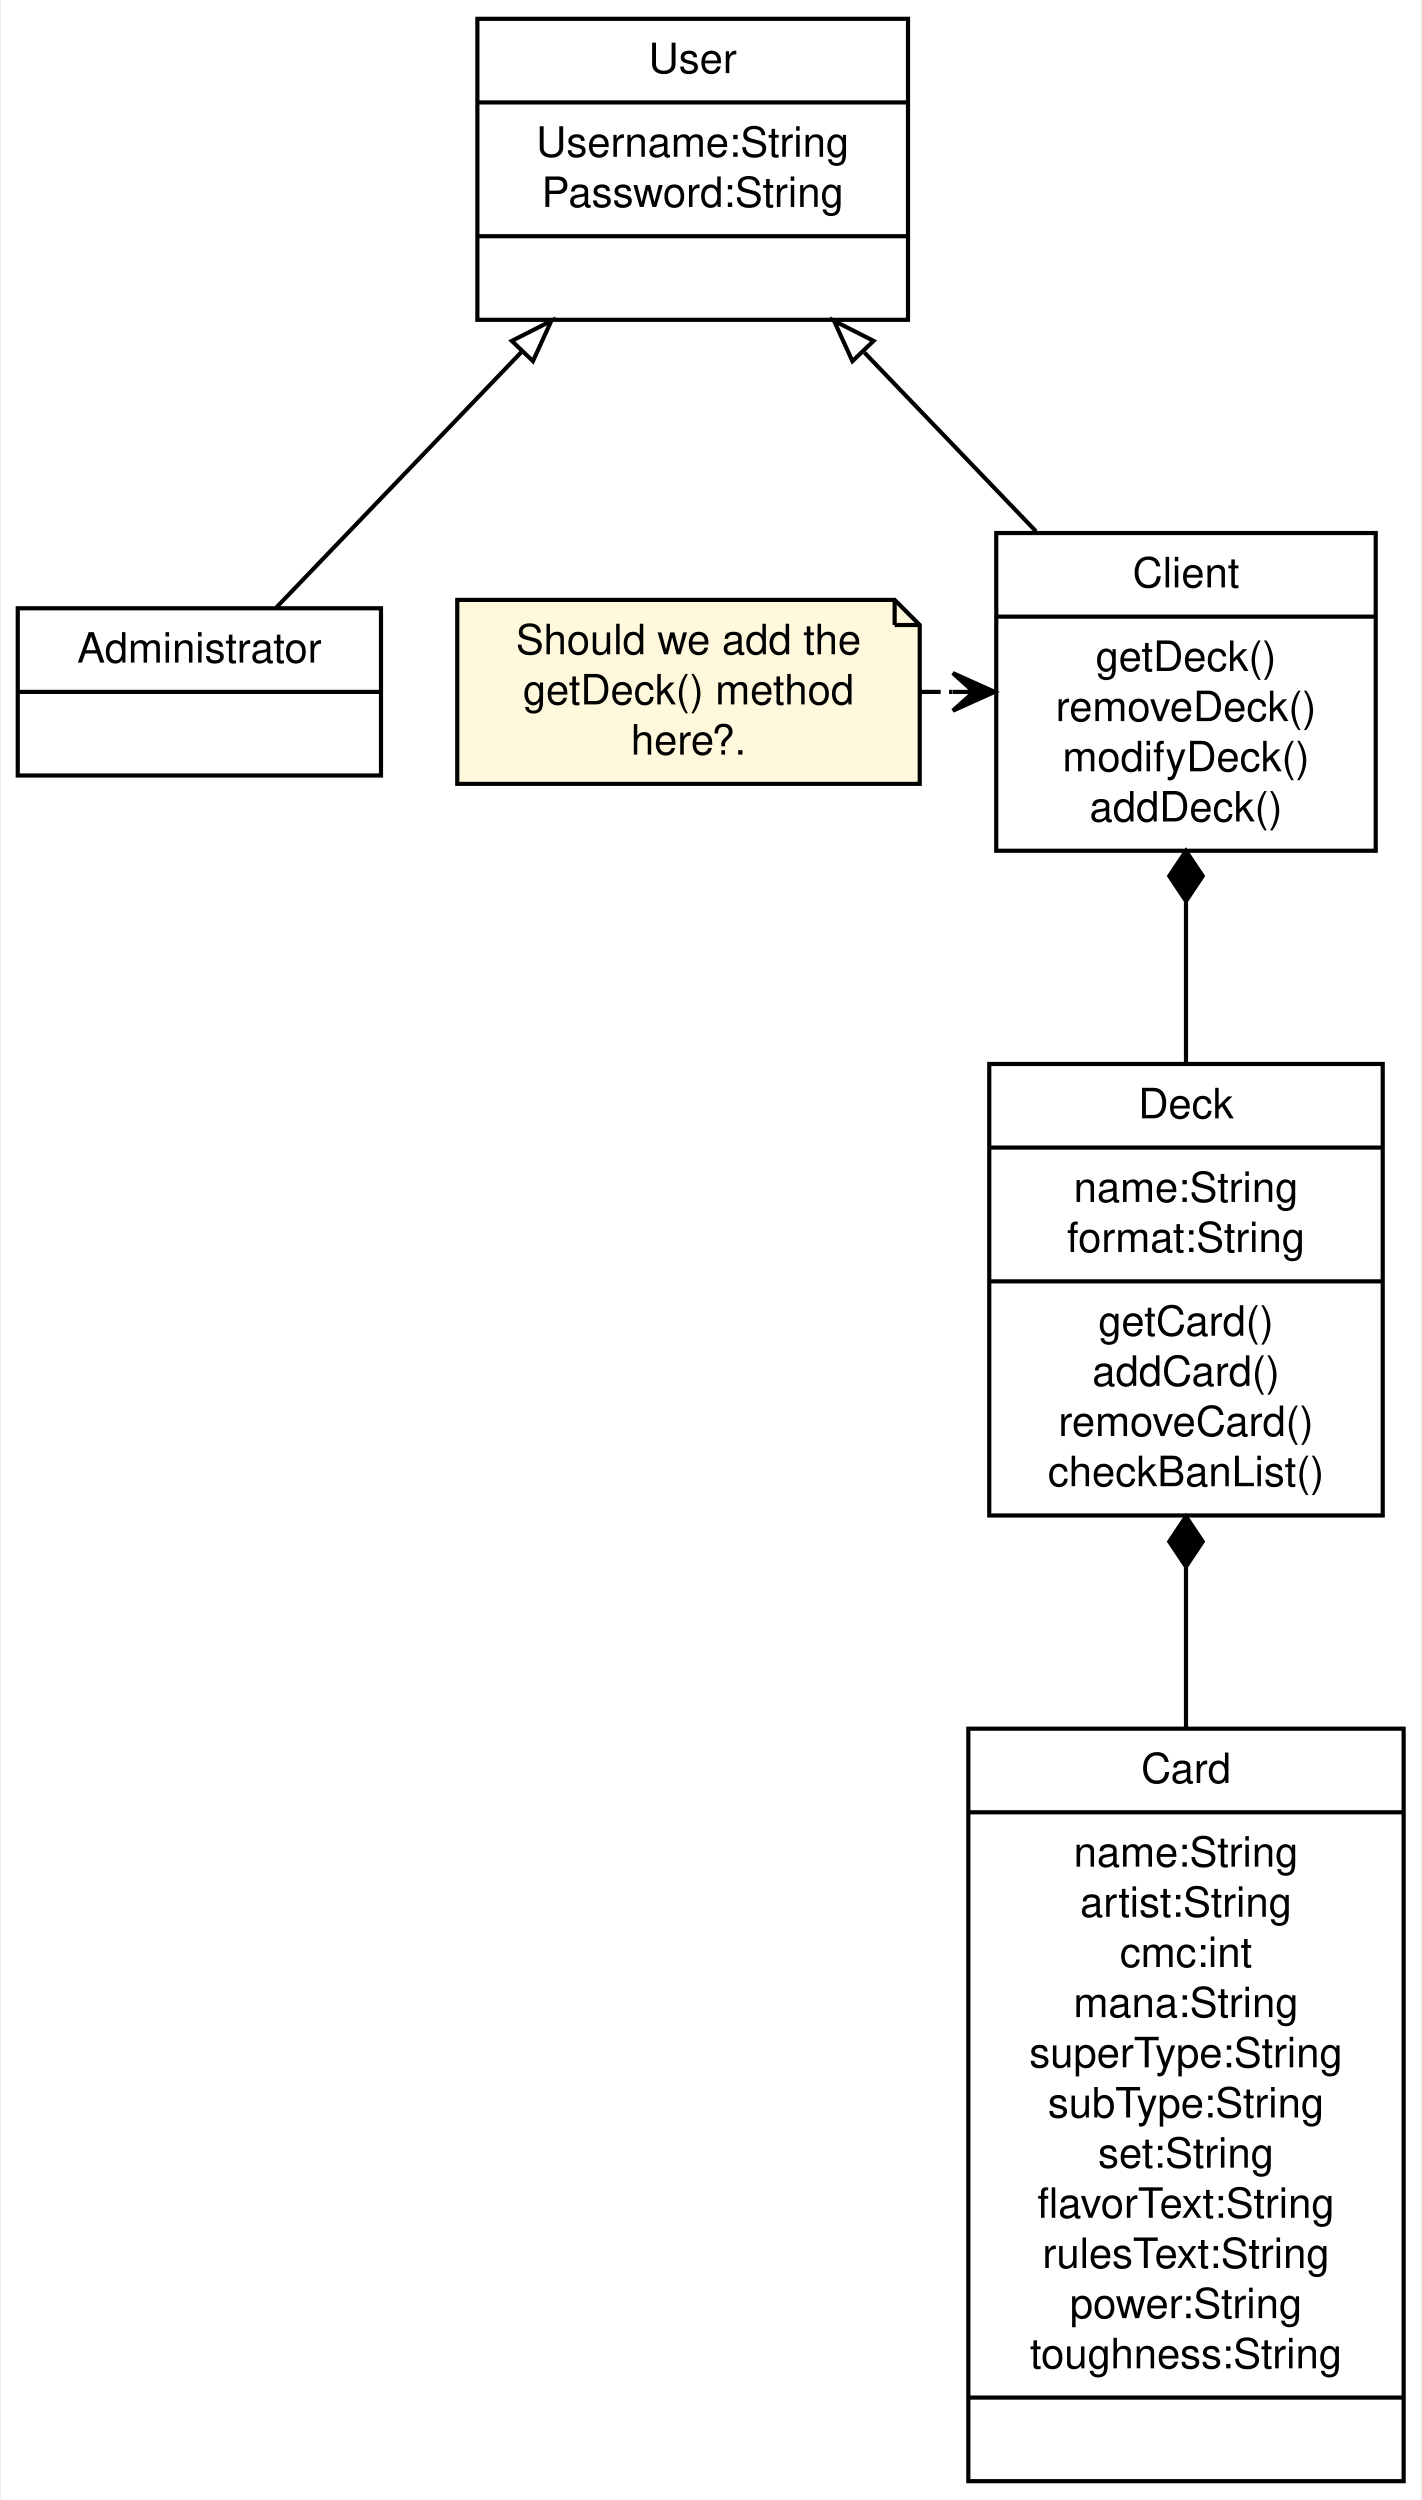
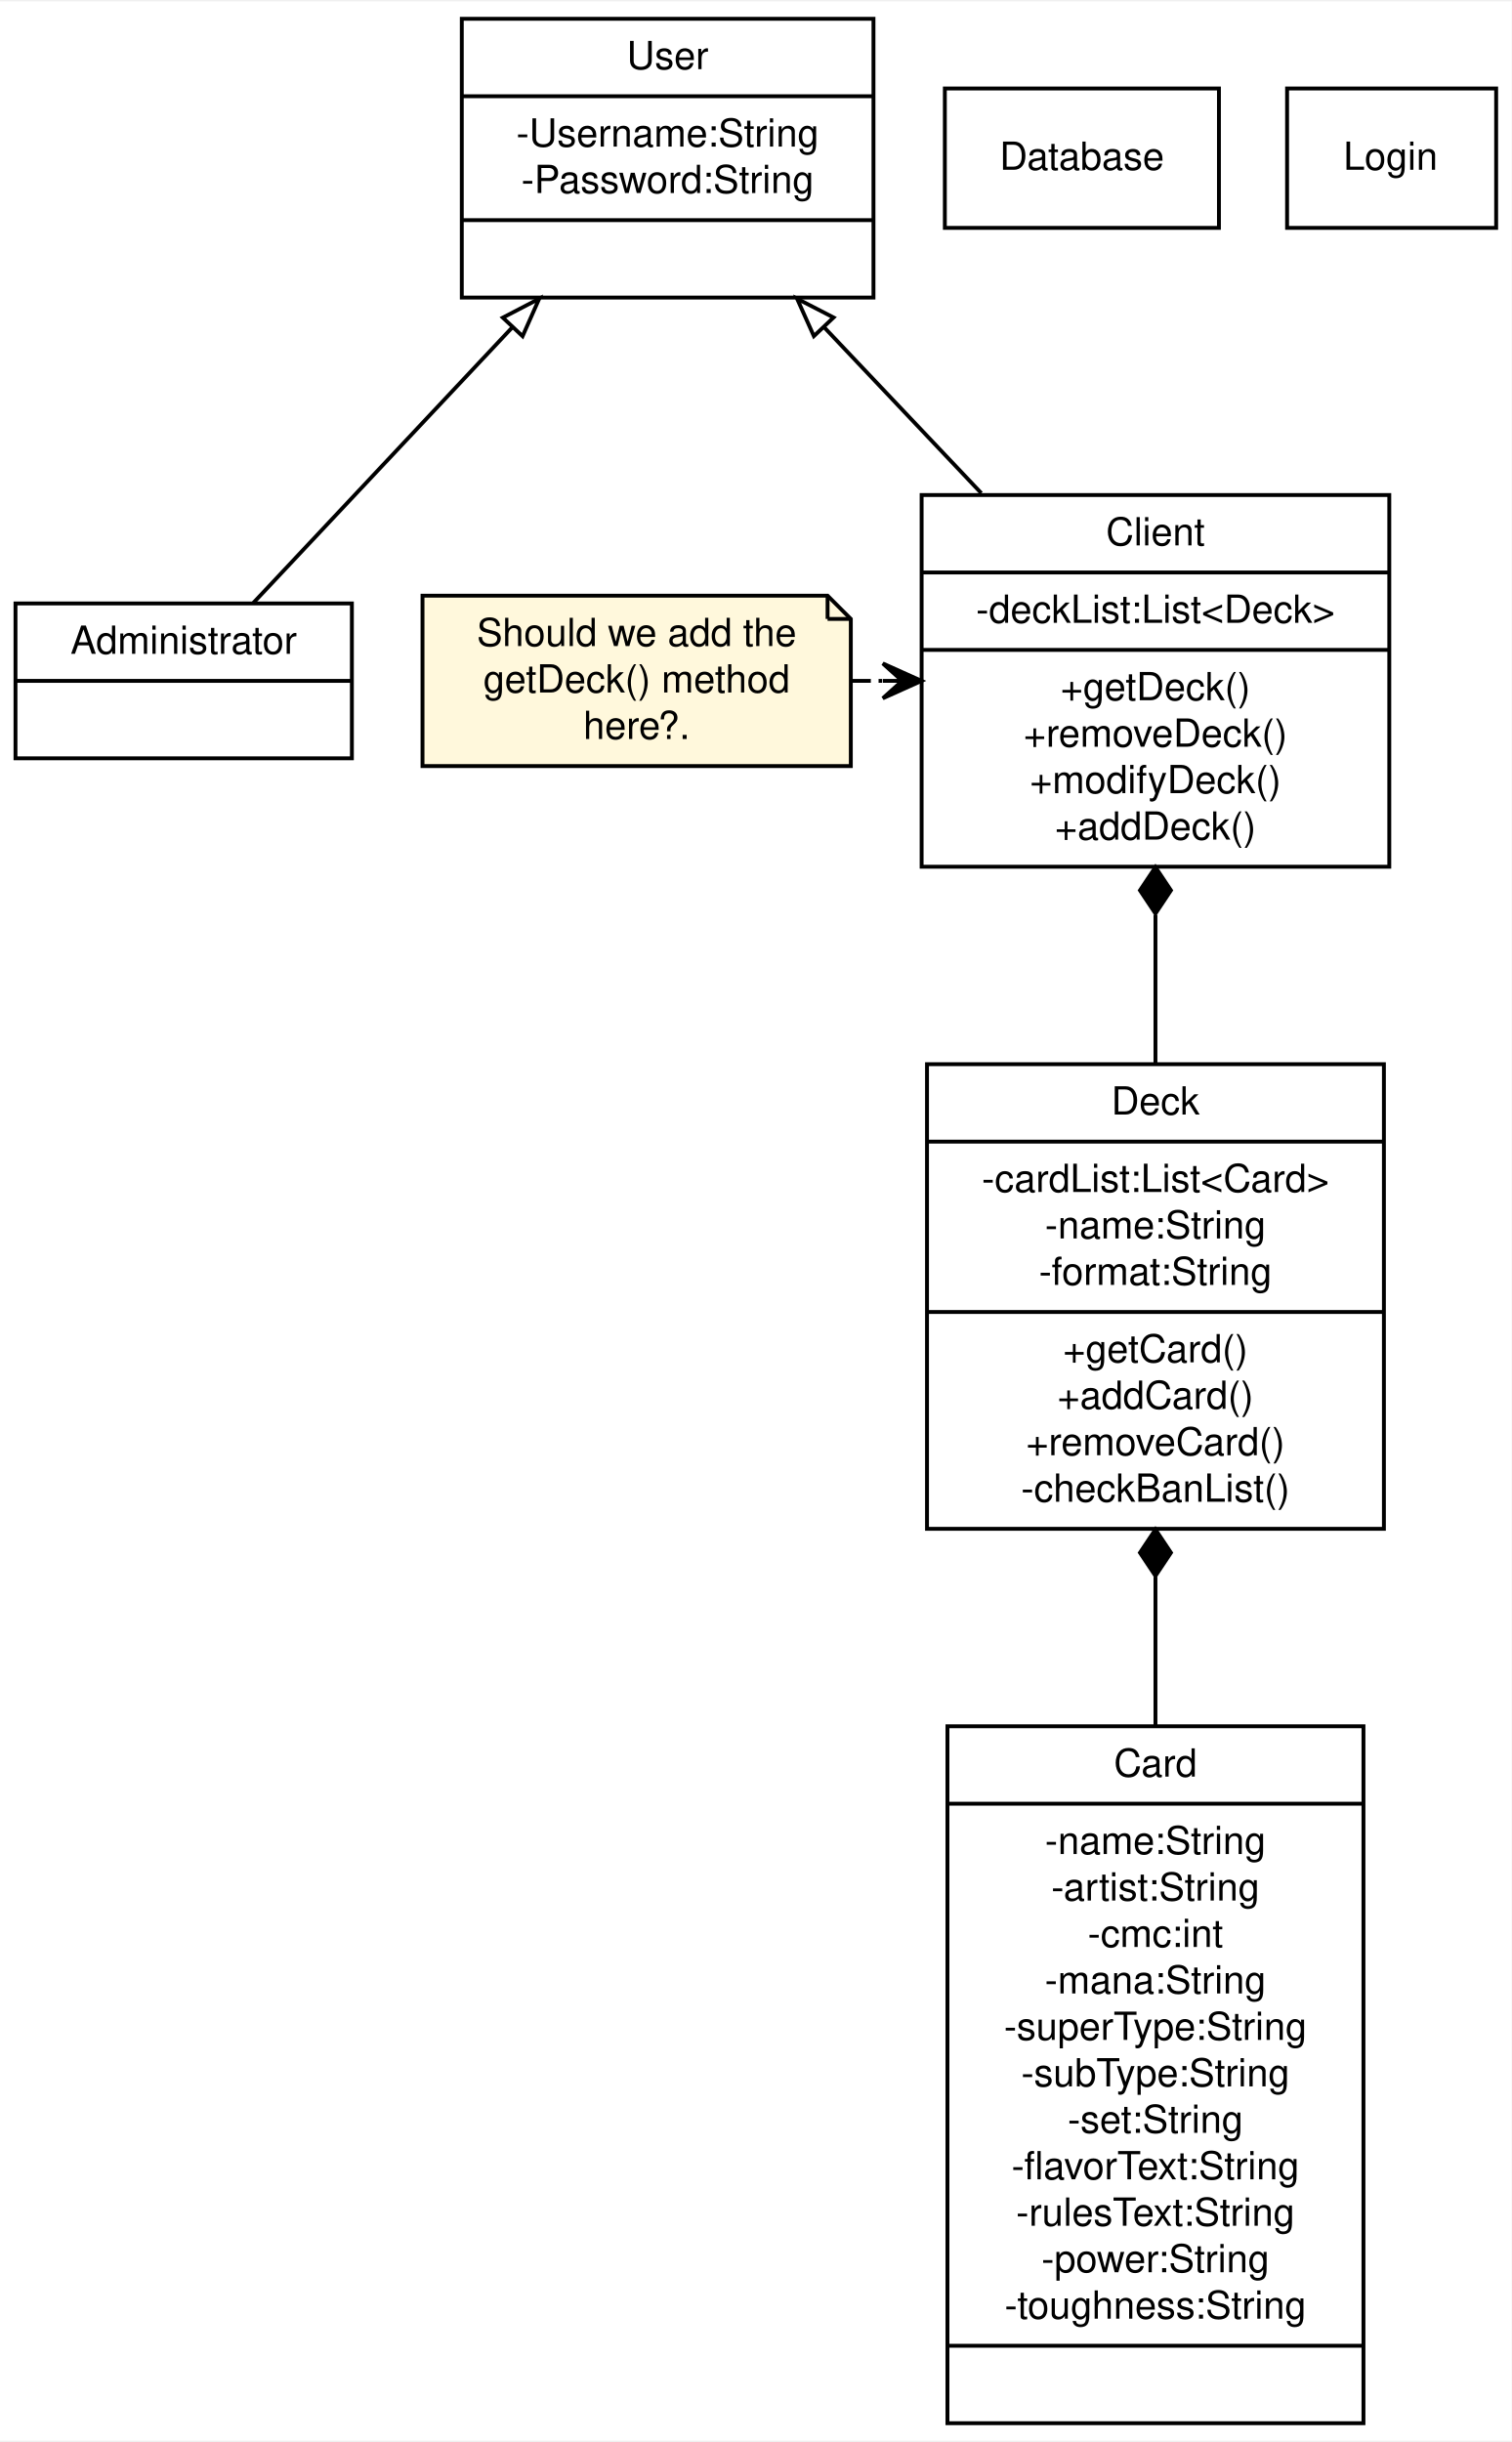
- <svg xmlns="http://www.w3.org/2000/svg" width="340pt" height="598pt" viewBox="0.00 0.00 339.51 598.00">
-   <g id="graph0" class="graph" transform="scale(1 1) rotate(0) translate(4 594)">
-     <polygon fill="white" stroke="none" points="-4,4 -4,-594 335.507,-594 335.507,4 -4,4" />
+ <svg xmlns="http://www.w3.org/2000/svg" width="390pt" height="630pt" viewBox="0.00 0.00 390.44 630.00">
+   <g id="graph0" class="graph" transform="scale(1 1) rotate(0) translate(4 626)">
+     <polygon fill="white" stroke="none" points="-4,4 -4,-626 386.444,-626 386.444,4 -4,4" />
    <g id="node1" class="node">
-       <polygon fill="none" stroke="black" points="109.941,-517.5 109.941,-589.5 212.947,-589.5 212.947,-517.5 109.941,-517.5" />
-       <text text-anchor="middle" x="161.444" y="-576.5" font-family="Helvetica,sans-Serif" font-size="10.00">User</text>
-       <polyline fill="none" stroke="black" points="109.941,-569.5 212.947,-569.5 " />
-       <text text-anchor="middle" x="161.444" y="-556.5" font-family="Helvetica,sans-Serif" font-size="10.00">Username:String</text>
-       <text text-anchor="middle" x="161.444" y="-544.5" font-family="Helvetica,sans-Serif" font-size="10.00">Password:String</text>
-       <polyline fill="none" stroke="black" points="109.941,-537.5 212.947,-537.5 " />
-       <text text-anchor="middle" x="161.444" y="-524.5" font-family="Helvetica,sans-Serif" font-size="10.00"> </text>
+       <polygon fill="none" stroke="black" points="115.277,-549.5 115.277,-621.5 221.612,-621.5 221.612,-549.5 115.277,-549.5" />
+       <text text-anchor="middle" x="168.444" y="-608.5" font-family="Helvetica,sans-Serif" font-size="10.00">User</text>
+       <polyline fill="none" stroke="black" points="115.277,-601.5 221.612,-601.5 " />
+       <text text-anchor="middle" x="168.444" y="-588.5" font-family="Helvetica,sans-Serif" font-size="10.00">-Username:String</text>
+       <text text-anchor="middle" x="168.444" y="-576.5" font-family="Helvetica,sans-Serif" font-size="10.00">-Password:String</text>
+       <polyline fill="none" stroke="black" points="115.277,-569.5 221.612,-569.5 " />
+       <text text-anchor="middle" x="168.444" y="-556.5" font-family="Helvetica,sans-Serif" font-size="10.00"> </text>
    </g>
    <g id="node2" class="node">
-       <polygon fill="none" stroke="black" points="234.059,-390.5 234.059,-466.5 324.83,-466.5 324.83,-390.5 234.059,-390.5" />
-       <text text-anchor="middle" x="279.444" y="-453.5" font-family="Helvetica,sans-Serif" font-size="10.00">Client</text>
-       <polyline fill="none" stroke="black" points="234.059,-446.5 324.83,-446.5 " />
-       <text text-anchor="middle" x="279.444" y="-433.5" font-family="Helvetica,sans-Serif" font-size="10.00">getDeck()</text>
-       <text text-anchor="middle" x="279.444" y="-421.5" font-family="Helvetica,sans-Serif" font-size="10.00">removeDeck()</text>
-       <text text-anchor="middle" x="279.444" y="-409.5" font-family="Helvetica,sans-Serif" font-size="10.00">modifyDeck()</text>
-       <text text-anchor="middle" x="279.444" y="-397.5" font-family="Helvetica,sans-Serif" font-size="10.00">addDeck()</text>
+       <polygon fill="none" stroke="black" points="234.046,-402.5 234.046,-498.5 354.842,-498.5 354.842,-402.5 234.046,-402.5" />
+       <text text-anchor="middle" x="294.444" y="-485.5" font-family="Helvetica,sans-Serif" font-size="10.00">Client</text>
+       <polyline fill="none" stroke="black" points="234.046,-478.5 354.842,-478.5 " />
+       <text text-anchor="middle" x="294.444" y="-465.5" font-family="Helvetica,sans-Serif" font-size="10.00">-deckList:List&lt;Deck&gt;</text>
+       <polyline fill="none" stroke="black" points="234.046,-458.5 354.842,-458.5 " />
+       <text text-anchor="middle" x="294.444" y="-445.5" font-family="Helvetica,sans-Serif" font-size="10.00">+getDeck()</text>
+       <text text-anchor="middle" x="294.444" y="-433.5" font-family="Helvetica,sans-Serif" font-size="10.00">+removeDeck()</text>
+       <text text-anchor="middle" x="294.444" y="-421.5" font-family="Helvetica,sans-Serif" font-size="10.00">+modifyDeck()</text>
+       <text text-anchor="middle" x="294.444" y="-409.5" font-family="Helvetica,sans-Serif" font-size="10.00">+addDeck()</text>
    </g>
    <g id="edge3" class="edge">
-       <path fill="none" stroke="black" d="M202.524,-509.679C215.89,-495.747 230.611,-480.402 243.566,-466.898" />
-       <polygon fill="none" stroke="black" points="199.655,-507.614 195.258,-517.253 204.707,-512.46 199.655,-507.614" />
+       <path fill="none" stroke="black" d="M208.897,-541.799C221.831,-528.147 236.225,-512.953 249.461,-498.982" />
+       <polygon fill="none" stroke="black" points="206.216,-539.541 201.879,-549.208 211.297,-544.355 206.216,-539.541" />
    </g>
    <g id="node3" class="node">
-       <polygon fill="none" stroke="black" points="0,-408.5 0,-448.5 86.888,-448.5 86.888,-408.5 0,-408.5" />
-       <text text-anchor="middle" x="43.444" y="-435.5" font-family="Helvetica,sans-Serif" font-size="10.00">Administrator</text>
-       <polyline fill="none" stroke="black" points="0,-428.5 86.888,-428.5 " />
-       <text text-anchor="middle" x="43.444" y="-415.5" font-family="Helvetica,sans-Serif" font-size="10.00"> </text>
+       <polygon fill="none" stroke="black" points="0,-430.5 0,-470.5 86.888,-470.5 86.888,-430.5 0,-430.5" />
+       <text text-anchor="middle" x="43.444" y="-457.5" font-family="Helvetica,sans-Serif" font-size="10.00">Administrator</text>
+       <polyline fill="none" stroke="black" points="0,-450.5 86.888,-450.5 " />
+       <text text-anchor="middle" x="43.444" y="-437.5" font-family="Helvetica,sans-Serif" font-size="10.00"> </text>
    </g>
    <g id="edge4" class="edge">
-       <path fill="none" stroke="black" d="M120.7,-510.029C100.692,-489.173 77.577,-465.079 61.883,-448.72" />
-       <polygon fill="none" stroke="black" points="118.181,-512.46 127.63,-517.253 123.233,-507.614 118.181,-512.46" />
+       <path fill="none" stroke="black" d="M128.426,-541.921C105.839,-517.889 78.733,-489.048 61.308,-470.507" />
+       <polygon fill="none" stroke="black" points="125.876,-544.318 135.274,-549.208 130.976,-539.524 125.876,-544.318" />
    </g>
    <g id="node4" class="node">
-       <polygon fill="none" stroke="black" points="232.384,-231.5 232.384,-339.5 326.504,-339.5 326.504,-231.5 232.384,-231.5" />
-       <text text-anchor="middle" x="279.444" y="-326.5" font-family="Helvetica,sans-Serif" font-size="10.00">Deck</text>
-       <polyline fill="none" stroke="black" points="232.384,-319.5 326.504,-319.5 " />
-       <text text-anchor="middle" x="279.444" y="-306.5" font-family="Helvetica,sans-Serif" font-size="10.00">name:String</text>
-       <text text-anchor="middle" x="279.444" y="-294.5" font-family="Helvetica,sans-Serif" font-size="10.00">format:String</text>
-       <polyline fill="none" stroke="black" points="232.384,-287.5 326.504,-287.5 " />
-       <text text-anchor="middle" x="279.444" y="-274.5" font-family="Helvetica,sans-Serif" font-size="10.00">getCard()</text>
-       <text text-anchor="middle" x="279.444" y="-262.5" font-family="Helvetica,sans-Serif" font-size="10.00">addCard()</text>
-       <text text-anchor="middle" x="279.444" y="-250.5" font-family="Helvetica,sans-Serif" font-size="10.00">removeCard()</text>
-       <text text-anchor="middle" x="279.444" y="-238.5" font-family="Helvetica,sans-Serif" font-size="10.00">checkBanList()</text>
+       <polygon fill="none" stroke="black" points="235.438,-231.5 235.438,-351.5 353.451,-351.5 353.451,-231.5 235.438,-231.5" />
+       <text text-anchor="middle" x="294.444" y="-338.5" font-family="Helvetica,sans-Serif" font-size="10.00">Deck</text>
+       <polyline fill="none" stroke="black" points="235.438,-331.5 353.451,-331.5 " />
+       <text text-anchor="middle" x="294.444" y="-318.5" font-family="Helvetica,sans-Serif" font-size="10.00">-cardList:List&lt;Card&gt;</text>
+       <text text-anchor="middle" x="294.444" y="-306.5" font-family="Helvetica,sans-Serif" font-size="10.00">-name:String</text>
+       <text text-anchor="middle" x="294.444" y="-294.5" font-family="Helvetica,sans-Serif" font-size="10.00">-format:String</text>
+       <polyline fill="none" stroke="black" points="235.438,-287.5 353.451,-287.5 " />
+       <text text-anchor="middle" x="294.444" y="-274.5" font-family="Helvetica,sans-Serif" font-size="10.00">+getCard()</text>
+       <text text-anchor="middle" x="294.444" y="-262.5" font-family="Helvetica,sans-Serif" font-size="10.00">+addCard()</text>
+       <text text-anchor="middle" x="294.444" y="-250.5" font-family="Helvetica,sans-Serif" font-size="10.00">+removeCard()</text>
+       <text text-anchor="middle" x="294.444" y="-238.5" font-family="Helvetica,sans-Serif" font-size="10.00">-checkBanList()</text>
    </g>
    <g id="edge1" class="edge">
-       <path fill="none" stroke="black" d="M279.444,-378.366C279.444,-365.883 279.444,-352.413 279.444,-339.737" />
-       <polygon fill="black" stroke="black" points="279.444,-378.454 283.444,-384.454 279.444,-390.454 275.444,-384.454 279.444,-378.454" />
+       <path fill="none" stroke="black" d="M294.444,-390.067C294.444,-377.453 294.444,-364.141 294.444,-351.542" />
+       <polygon fill="black" stroke="black" points="294.444,-390.395 298.444,-396.395 294.444,-402.395 290.444,-396.395 294.444,-390.395" />
    </g>
    <g id="node5" class="node">
-       <polygon fill="none" stroke="black" points="227.381,-0.5 227.381,-180.5 331.507,-180.5 331.507,-0.5 227.381,-0.5" />
-       <text text-anchor="middle" x="279.444" y="-167.5" font-family="Helvetica,sans-Serif" font-size="10.00">Card</text>
-       <polyline fill="none" stroke="black" points="227.381,-160.5 331.507,-160.5 " />
-       <text text-anchor="middle" x="279.444" y="-147.5" font-family="Helvetica,sans-Serif" font-size="10.00">name:String</text>
-       <text text-anchor="middle" x="279.444" y="-135.5" font-family="Helvetica,sans-Serif" font-size="10.00">artist:String</text>
-       <text text-anchor="middle" x="279.444" y="-123.5" font-family="Helvetica,sans-Serif" font-size="10.00">cmc:int</text>
-       <text text-anchor="middle" x="279.444" y="-111.5" font-family="Helvetica,sans-Serif" font-size="10.00">mana:String</text>
-       <text text-anchor="middle" x="279.444" y="-99.5" font-family="Helvetica,sans-Serif" font-size="10.00">superType:String</text>
-       <text text-anchor="middle" x="279.444" y="-87.5" font-family="Helvetica,sans-Serif" font-size="10.00">subType:String</text>
-       <text text-anchor="middle" x="279.444" y="-75.5" font-family="Helvetica,sans-Serif" font-size="10.00">set:String</text>
-       <text text-anchor="middle" x="279.444" y="-63.5" font-family="Helvetica,sans-Serif" font-size="10.00">flavorText:String</text>
-       <text text-anchor="middle" x="279.444" y="-51.5" font-family="Helvetica,sans-Serif" font-size="10.00">rulesText:String</text>
-       <text text-anchor="middle" x="279.444" y="-39.5" font-family="Helvetica,sans-Serif" font-size="10.00">power:String</text>
-       <text text-anchor="middle" x="279.444" y="-27.5" font-family="Helvetica,sans-Serif" font-size="10.00">toughness:String</text>
-       <polyline fill="none" stroke="black" points="227.381,-20.5 331.507,-20.5 " />
-       <text text-anchor="middle" x="279.444" y="-7.5" font-family="Helvetica,sans-Serif" font-size="10.00"> </text>
+       <polygon fill="none" stroke="black" points="240.717,-0.5 240.717,-180.5 348.172,-180.5 348.172,-0.5 240.717,-0.5" />
+       <text text-anchor="middle" x="294.444" y="-167.5" font-family="Helvetica,sans-Serif" font-size="10.00">Card</text>
+       <polyline fill="none" stroke="black" points="240.717,-160.5 348.172,-160.5 " />
+       <text text-anchor="middle" x="294.444" y="-147.5" font-family="Helvetica,sans-Serif" font-size="10.00">-name:String</text>
+       <text text-anchor="middle" x="294.444" y="-135.5" font-family="Helvetica,sans-Serif" font-size="10.00">-artist:String</text>
+       <text text-anchor="middle" x="294.444" y="-123.5" font-family="Helvetica,sans-Serif" font-size="10.00">-cmc:int</text>
+       <text text-anchor="middle" x="294.444" y="-111.5" font-family="Helvetica,sans-Serif" font-size="10.00">-mana:String</text>
+       <text text-anchor="middle" x="294.444" y="-99.5" font-family="Helvetica,sans-Serif" font-size="10.00">-superType:String</text>
+       <text text-anchor="middle" x="294.444" y="-87.5" font-family="Helvetica,sans-Serif" font-size="10.00">-subType:String</text>
+       <text text-anchor="middle" x="294.444" y="-75.5" font-family="Helvetica,sans-Serif" font-size="10.00">-set:String</text>
+       <text text-anchor="middle" x="294.444" y="-63.5" font-family="Helvetica,sans-Serif" font-size="10.00">-flavorText:String</text>
+       <text text-anchor="middle" x="294.444" y="-51.5" font-family="Helvetica,sans-Serif" font-size="10.00">-rulesText:String</text>
+       <text text-anchor="middle" x="294.444" y="-39.5" font-family="Helvetica,sans-Serif" font-size="10.00">-power:String</text>
+       <text text-anchor="middle" x="294.444" y="-27.5" font-family="Helvetica,sans-Serif" font-size="10.00">-toughness:String</text>
+       <polyline fill="none" stroke="black" points="240.717,-20.5 348.172,-20.5 " />
+       <text text-anchor="middle" x="294.444" y="-7.5" font-family="Helvetica,sans-Serif" font-size="10.00"> </text>
    </g>
    <g id="edge2" class="edge">
-       <path fill="none" stroke="black" d="M279.444,-219.125C279.444,-206.706 279.444,-193.518 279.444,-180.511" />
-       <polygon fill="black" stroke="black" points="279.444,-219.251 283.444,-225.251 279.444,-231.251 275.444,-225.251 279.444,-219.251" />
+       <path fill="none" stroke="black" d="M294.444,-219.11C294.444,-206.641 294.444,-193.53 294.444,-180.653" />
+       <polygon fill="black" stroke="black" points="294.444,-219.332 298.444,-225.332 294.444,-231.332 290.444,-225.332 294.444,-219.332" />
    </g>
    <g id="node6" class="node">
-       <polygon fill="cornsilk" stroke="black" points="209.757,-450.5 105.131,-450.5 105.131,-406.5 215.757,-406.5 215.757,-444.5 209.757,-450.5" />
-       <polyline fill="none" stroke="black" points="209.757,-450.5 209.757,-444.5 " />
-       <polyline fill="none" stroke="black" points="215.757,-444.5 209.757,-444.5 " />
-       <text text-anchor="middle" x="160.444" y="-437.5" font-family="Helvetica,sans-Serif" font-size="10.00">Should we add the</text>
-       <text text-anchor="middle" x="160.444" y="-425.5" font-family="Helvetica,sans-Serif" font-size="10.00">getDeck() method</text>
-       <text text-anchor="middle" x="160.444" y="-413.5" font-family="Helvetica,sans-Serif" font-size="10.00">here?.</text>
+       <polygon fill="none" stroke="black" points="240.048,-567.5 240.048,-603.5 310.841,-603.5 310.841,-567.5 240.048,-567.5" />
+       <text text-anchor="middle" x="275.444" y="-582.5" font-family="Helvetica,sans-Serif" font-size="10.00">Database</text>
+     </g>
+     <g id="node7" class="node">
+       <polygon fill="none" stroke="black" points="328.444,-567.5 328.444,-603.5 382.444,-603.5 382.444,-567.5 328.444,-567.5" />
+       <text text-anchor="middle" x="355.172" y="-582.5" font-family="Helvetica,sans-Serif" font-size="10.00">Login</text>
+     </g>
+     <g id="node8" class="node">
+       <polygon fill="cornsilk" stroke="black" points="209.757,-472.5 105.131,-472.5 105.131,-428.5 215.757,-428.5 215.757,-466.5 209.757,-472.5" />
+       <polyline fill="none" stroke="black" points="209.757,-472.5 209.757,-466.5 " />
+       <polyline fill="none" stroke="black" points="215.757,-466.5 209.757,-466.5 " />
+       <text text-anchor="middle" x="160.444" y="-459.5" font-family="Helvetica,sans-Serif" font-size="10.00">Should we add the</text>
+       <text text-anchor="middle" x="160.444" y="-447.5" font-family="Helvetica,sans-Serif" font-size="10.00">getDeck() method</text>
+       <text text-anchor="middle" x="160.444" y="-435.5" font-family="Helvetica,sans-Serif" font-size="10.00">here?.</text>
    </g>
    <g id="edge5" class="edge">
-       <path fill="none" stroke="black" stroke-dasharray="5,2" d="M215.76,-428.5C218.372,-428.5 220.984,-428.5 223.596,-428.5" />
-       <polygon fill="black" stroke="black" points="233.671,-428.5 223.671,-433 228.671,-428.5 223.671,-428.5 223.671,-428.5 223.671,-428.5 228.671,-428.5 223.671,-424 233.671,-428.5 233.671,-428.5" />
+       <path fill="none" stroke="black" stroke-dasharray="5,2" d="M215.928,-450.5C218.567,-450.5 221.206,-450.5 223.845,-450.5" />
+       <polygon fill="black" stroke="black" points="234.024,-450.5 224.024,-455 229.024,-450.5 224.024,-450.5 224.024,-450.5 224.024,-450.5 229.024,-450.5 224.024,-446 234.024,-450.5 234.024,-450.5" />
    </g>
  </g>
</svg>
